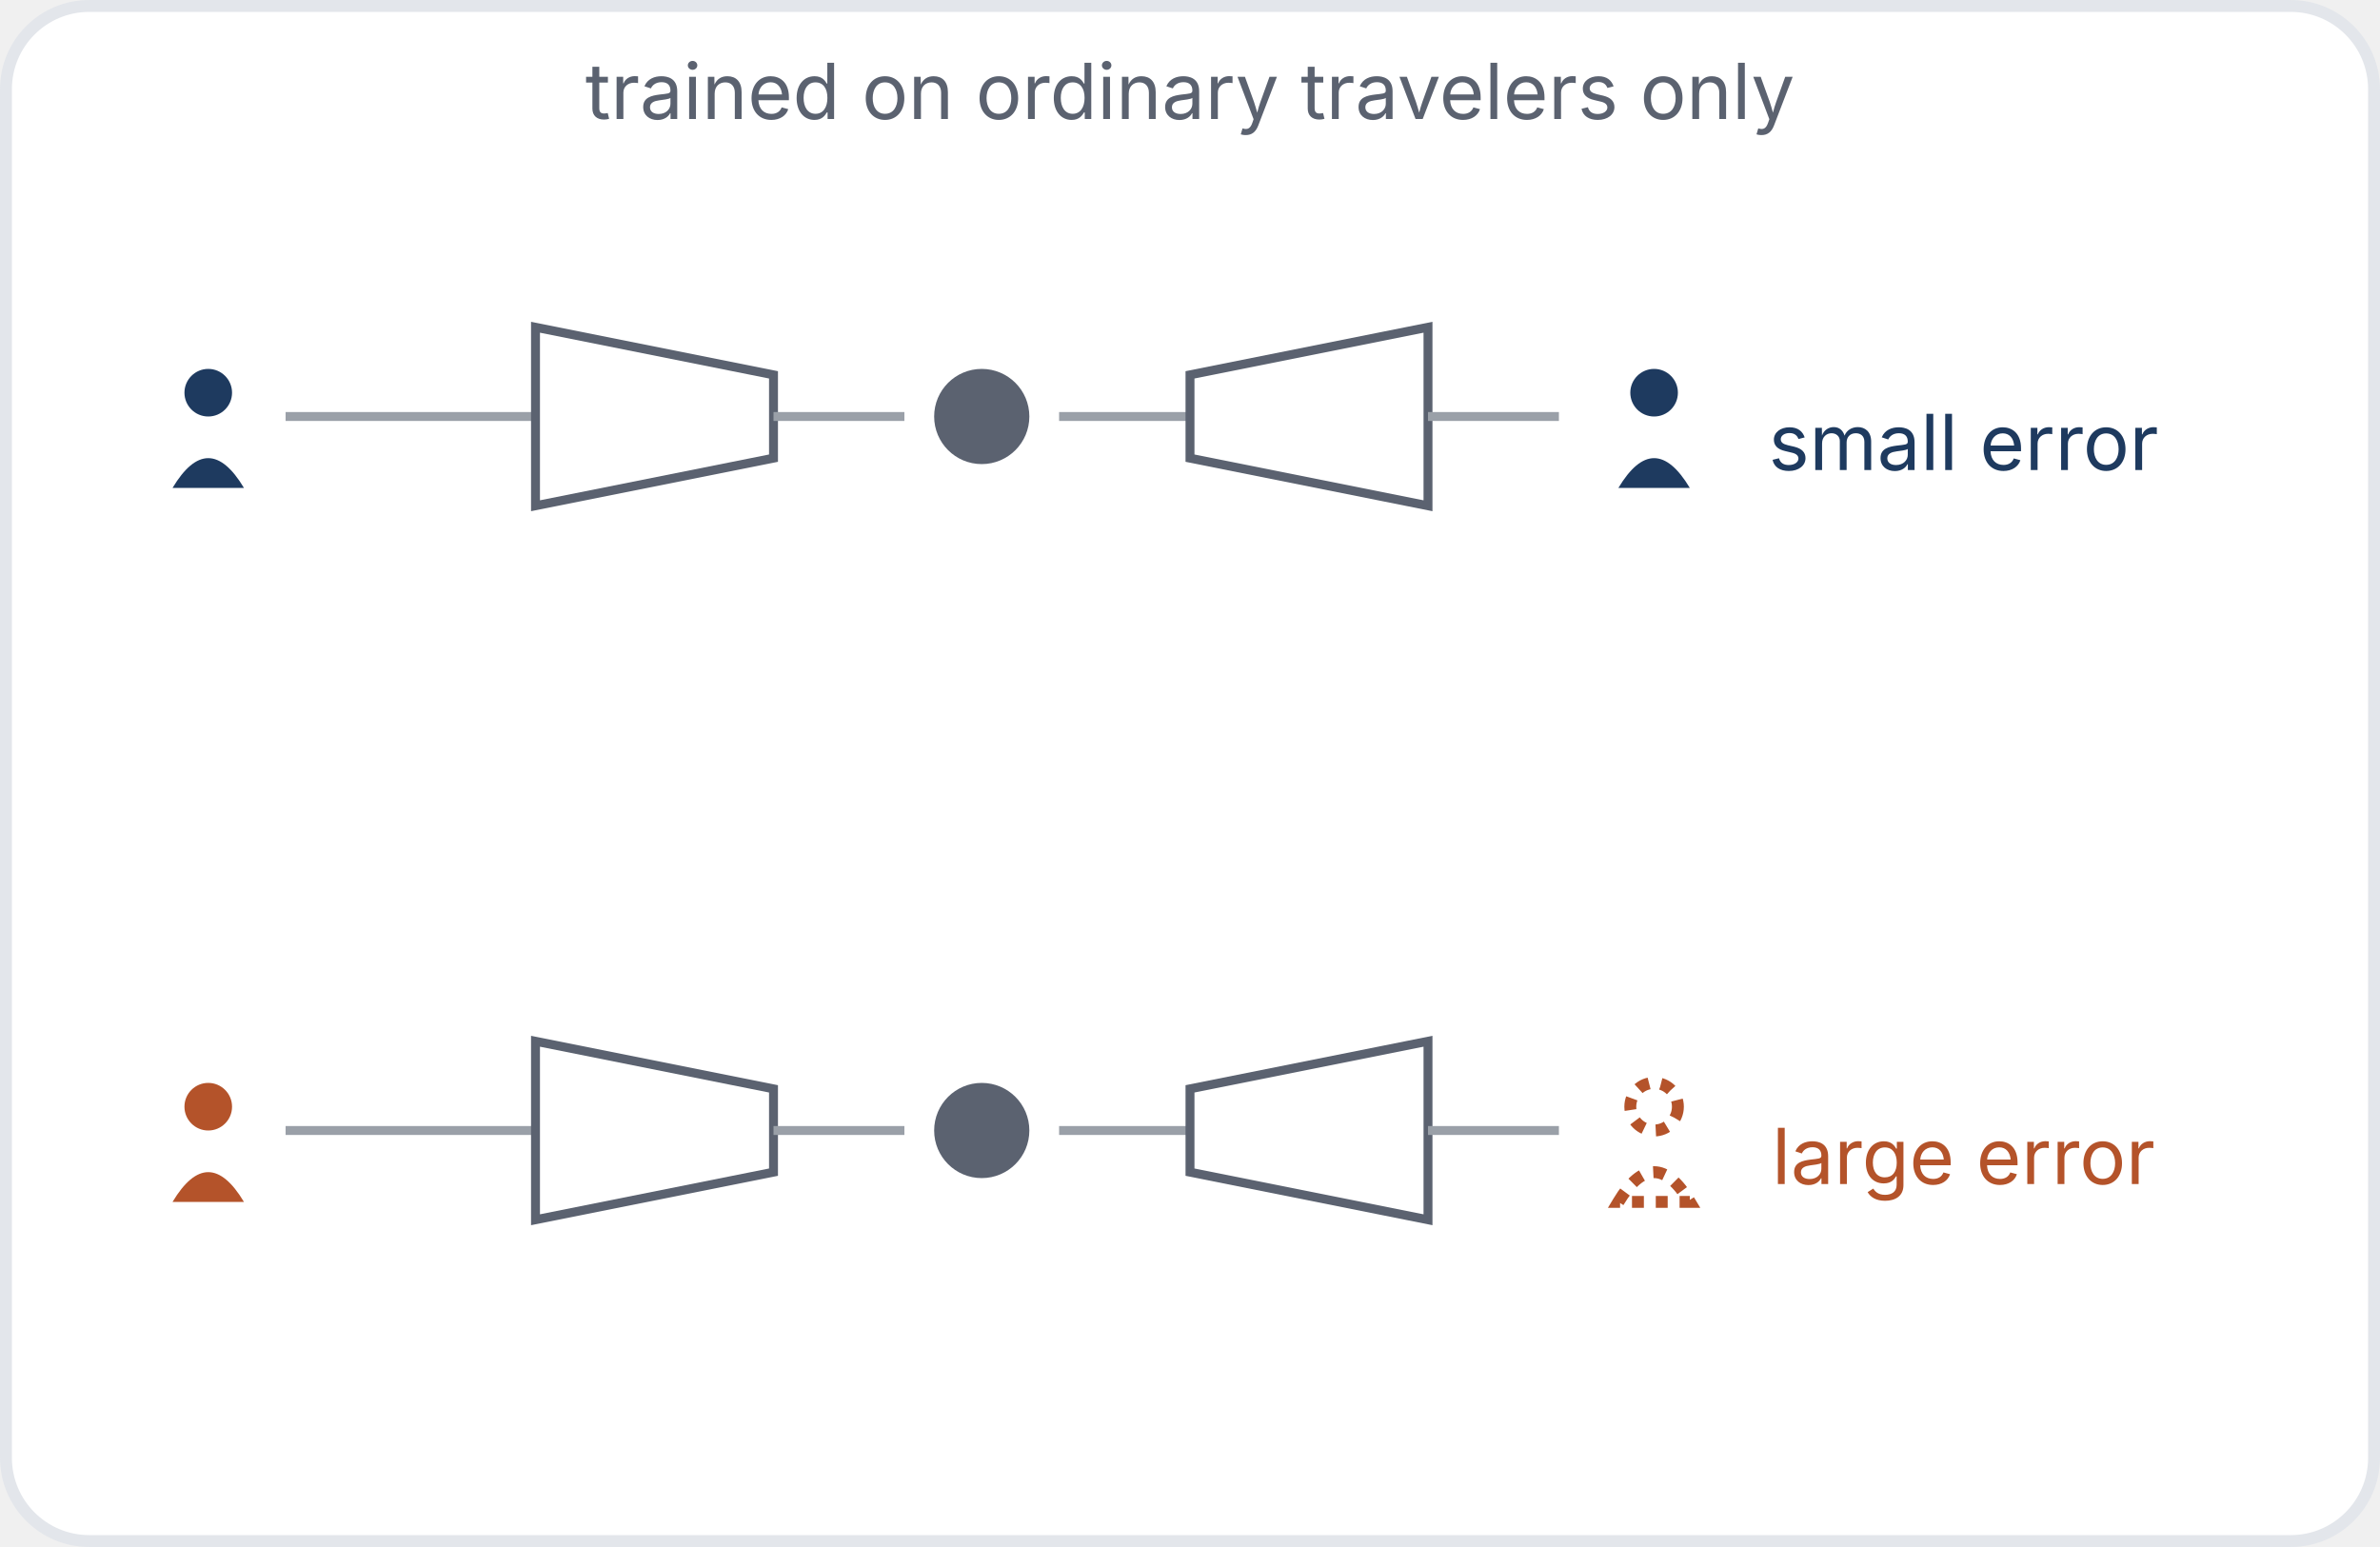
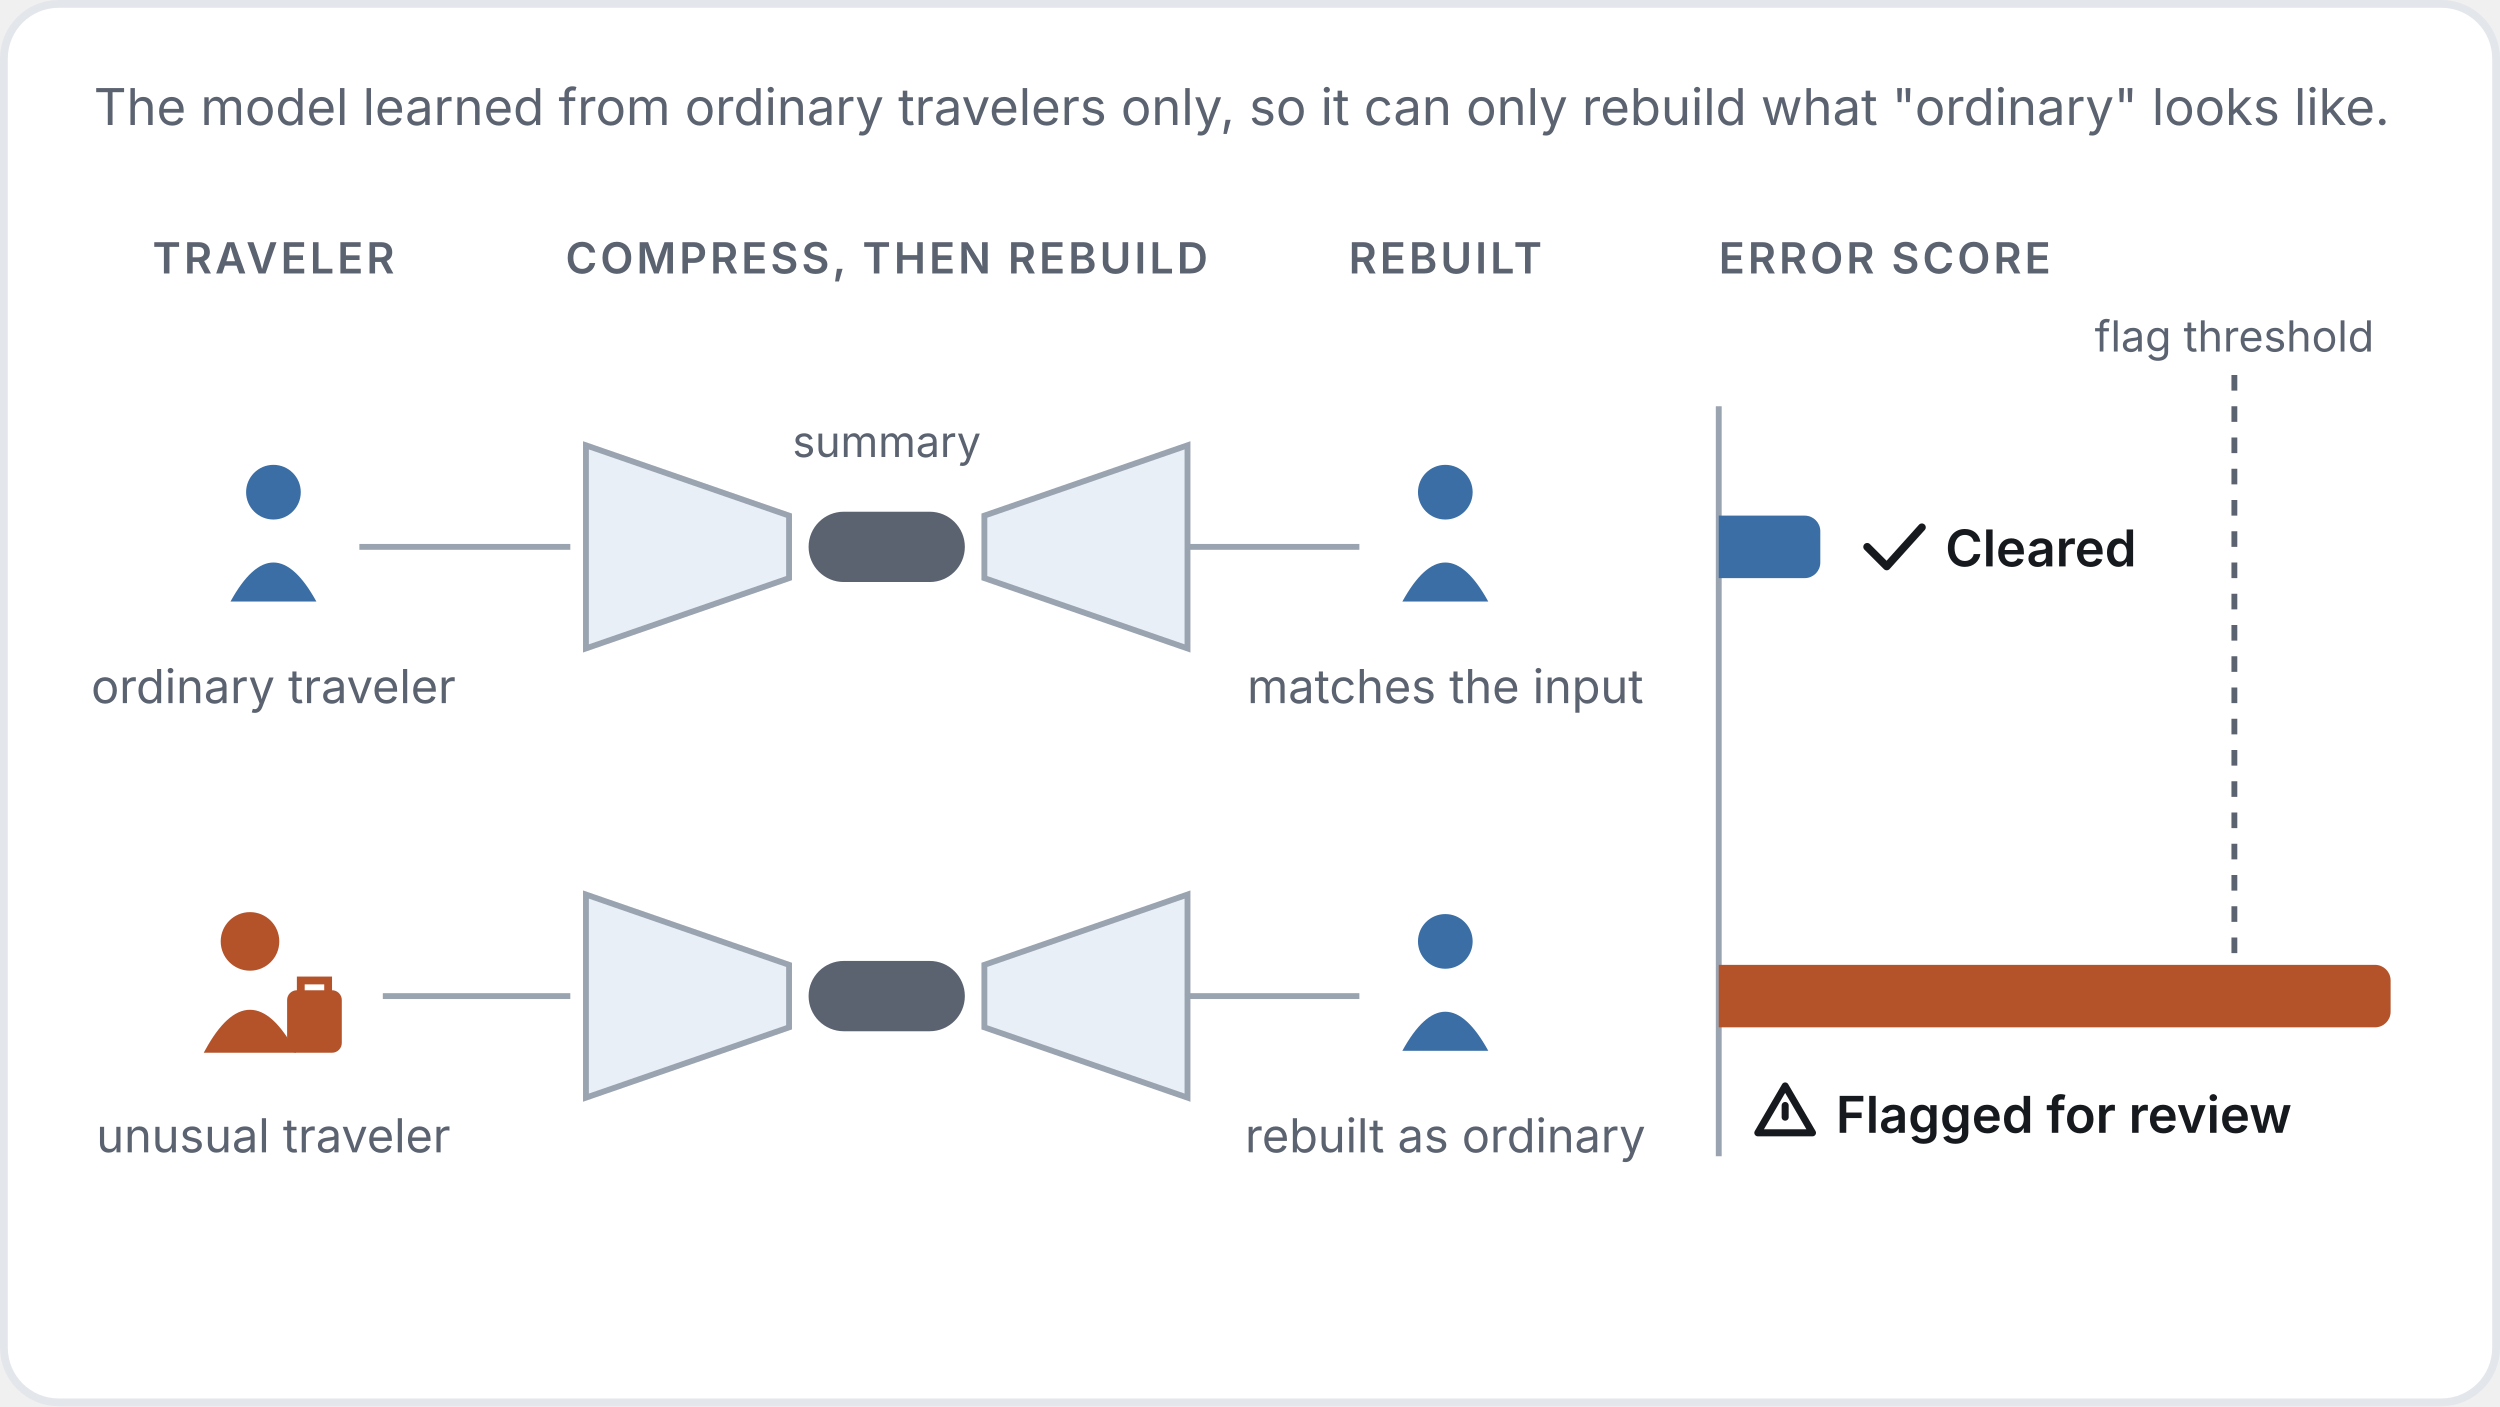
- <svg xmlns="http://www.w3.org/2000/svg" font-family="Inter, Segoe UI, Arial, sans-serif" viewBox="0 0 400 260">
-   <rect x="1" y="1" width="398" height="258" rx="14" fill="#ffffff" stroke="#e3e6eb" stroke-width="2" />
+ <svg xmlns="http://www.w3.org/2000/svg" font-family="Inter, Segoe UI, Arial, sans-serif" viewBox="0 0 640 360" role="img" aria-label="An ordinary traveler and an unusual traveler carrying a case are each compressed to a summary and rebuilt. The ordinary traveler is rebuilt faithfully and gets a low error score, cleared. The unusual traveler is rebuilt as an ordinary traveler, the case lost, so its error score is high, past the flag threshold, and it is flagged for review.">
+   <rect x="1" y="1" width="638" height="358" rx="14" fill="#ffffff" stroke="#e3e6eb" stroke-width="2" />
  <defs>
    <g id="traveler">
-       <circle cx="0" cy="-9" r="4" />
-       <path d="M -6 7 Q 0 -3 6 7 Z" />
+       <circle cx="0" cy="-14" r="7" />
+       <path d="M -11 14 Q 0 -6 11 14 Z" />
+     </g>
+     <g id="case">
+       <rect x="10" y="-1" width="13" height="15" rx="2" />
+       <path d="M 13 -1 v -3 h 7 v 3" fill="none" stroke-width="2" />
+     </g>
+     <g id="squeeze">
+       <polygon points="0,-26 52,-8 52,8 0,26" fill="#e9eff7" stroke="#9aa3b0" stroke-width="1.5" />
+       <rect x="57" y="-9" width="40" height="18" rx="9" fill="#5b6270" />
+       <polygon points="102,-8 154,-26 154,26 102,8" fill="#e9eff7" stroke="#9aa3b0" stroke-width="1.5" />
    </g>
  </defs>
-   <text x="200" y="20" font-size="13" fill="#5b6270" text-anchor="middle">trained on ordinary travelers only</text>
-   <g fill="#1e3a5f">
-     <use href="#traveler" x="35" y="75" />
+   <text x="24" y="32" font-size="13" fill="#5b6270">The model learned from ordinary travelers only, so it can only rebuild what "ordinary" looks like.</text>
+   <g font-size="11" font-weight="600" fill="#5b6270" letter-spacing="0.8">
+     <text x="70" y="70" text-anchor="middle">TRAVELER</text>
+     <text x="227" y="70" text-anchor="middle">COMPRESS, THEN REBUILD</text>
+     <text x="370" y="70" text-anchor="middle">REBUILT</text>
+     <text x="440" y="70">ERROR SCORE</text>
  </g>
-   <line x1="48" y1="70" x2="90" y2="70" stroke="#9aa0a8" stroke-width="1.5" />
-   <polygon points="90,55 130,63 130,77 90,85" fill="none" stroke="#5b6270" stroke-width="1.5" />
-   <line x1="130" y1="70" x2="152" y2="70" stroke="#9aa0a8" stroke-width="1.5" />
-   <circle cx="165" cy="70" r="8" fill="#5b6270" />
-   <line x1="178" y1="70" x2="200" y2="70" stroke="#9aa0a8" stroke-width="1.5" />
-   <polygon points="200,63 240,55 240,85 200,77" fill="none" stroke="#5b6270" stroke-width="1.5" />
-   <line x1="240" y1="70" x2="262" y2="70" stroke="#9aa0a8" stroke-width="1.5" />
-   <g fill="#1e3a5f">
-     <use href="#traveler" x="278" y="75" />
+   <line x1="572" y1="96" x2="572" y2="262" stroke="#5b6270" stroke-width="1.5" stroke-dasharray="4 4" />
+   <text x="572" y="90" font-size="11" fill="#5b6270" text-anchor="middle">flag threshold</text>
+   <line x1="440" y1="104" x2="440" y2="296" stroke="#9aa3b0" stroke-width="1.5" />
+   <g fill="#3a6ea5">
+     <use href="#traveler" x="70" y="140" />
  </g>
-   <text x="330" y="79" font-size="13" fill="#1e3a5f" text-anchor="middle">small error</text>
-   <g fill="#b4532a">
-     <use href="#traveler" x="35" y="195" />
+   <text x="70" y="180" font-size="12" fill="#5b6270" text-anchor="middle">ordinary traveler</text>
+   <line x1="92" y1="140" x2="146" y2="140" stroke="#9aa3b0" stroke-width="1.5" />
+   <use href="#squeeze" x="150" y="140" />
+   <text x="227" y="117" font-size="11" fill="#5b6270" text-anchor="middle">summary</text>
+   <line x1="304" y1="140" x2="348" y2="140" stroke="#9aa3b0" stroke-width="1.5" />
+   <g fill="#3a6ea5">
+     <use href="#traveler" x="370" y="140" />
  </g>
-   <line x1="48" y1="190" x2="90" y2="190" stroke="#9aa0a8" stroke-width="1.5" />
-   <polygon points="90,175 130,183 130,197 90,205" fill="none" stroke="#5b6270" stroke-width="1.5" />
-   <line x1="130" y1="190" x2="152" y2="190" stroke="#9aa0a8" stroke-width="1.5" />
-   <circle cx="165" cy="190" r="8" fill="#5b6270" />
-   <line x1="178" y1="190" x2="200" y2="190" stroke="#9aa0a8" stroke-width="1.5" />
-   <polygon points="200,183 240,175 240,205 200,197" fill="none" stroke="#5b6270" stroke-width="1.5" />
-   <line x1="240" y1="190" x2="262" y2="190" stroke="#9aa0a8" stroke-width="1.5" />
-   <g fill="none" stroke="#b4532a" stroke-width="2" stroke-dasharray="2 2">
-     <use href="#traveler" x="278" y="195" />
+   <text x="370" y="180" font-size="12" fill="#5b6270" text-anchor="middle">matches the input</text>
+   <path d="M 440 132 h 22 a 4 4 0 0 1 4 4 v 8 a 4 4 0 0 1 -4 4 h -22 z" fill="#3a6ea5" />
+   <path d="M 478 140 l 5 5 l 9 -10" fill="none" stroke="#16191d" stroke-width="2" stroke-linecap="round" stroke-linejoin="round" />
+   <text x="498" y="145" font-size="13" font-weight="600" fill="#16191d">Cleared</text>
+   <g fill="#b4532a" stroke="#b4532a">
+     <use href="#traveler" x="64" y="255" />
+     <use href="#case" x="64" y="255" />
  </g>
-   <text x="330" y="199" font-size="13" fill="#b4532a" text-anchor="middle">large error</text>
+   <text x="70" y="295" font-size="12" fill="#5b6270" text-anchor="middle">unusual traveler</text>
+   <line x1="98" y1="255" x2="146" y2="255" stroke="#9aa3b0" stroke-width="1.5" />
+   <use href="#squeeze" x="150" y="255" />
+   <line x1="304" y1="255" x2="348" y2="255" stroke="#9aa3b0" stroke-width="1.5" />
+   <g fill="#3a6ea5">
+     <use href="#traveler" x="370" y="255" />
+   </g>
+   <text x="370" y="295" font-size="12" fill="#5b6270" text-anchor="middle">rebuilt as ordinary</text>
+   <path d="M 440 247 h 168 a 4 4 0 0 1 4 4 v 8 a 4 4 0 0 1 -4 4 h -168 z" fill="#b4532a" />
+   <path d="M 450 290 l 7 -12 l 7 12 z" fill="none" stroke="#16191d" stroke-width="1.8" stroke-linejoin="round" />
+   <line x1="457" y1="283" x2="457" y2="286" stroke="#16191d" stroke-width="1.8" stroke-linecap="round" />
+   <text x="470" y="290" font-size="13" font-weight="600" fill="#16191d">Flagged for review</text>
</svg>
